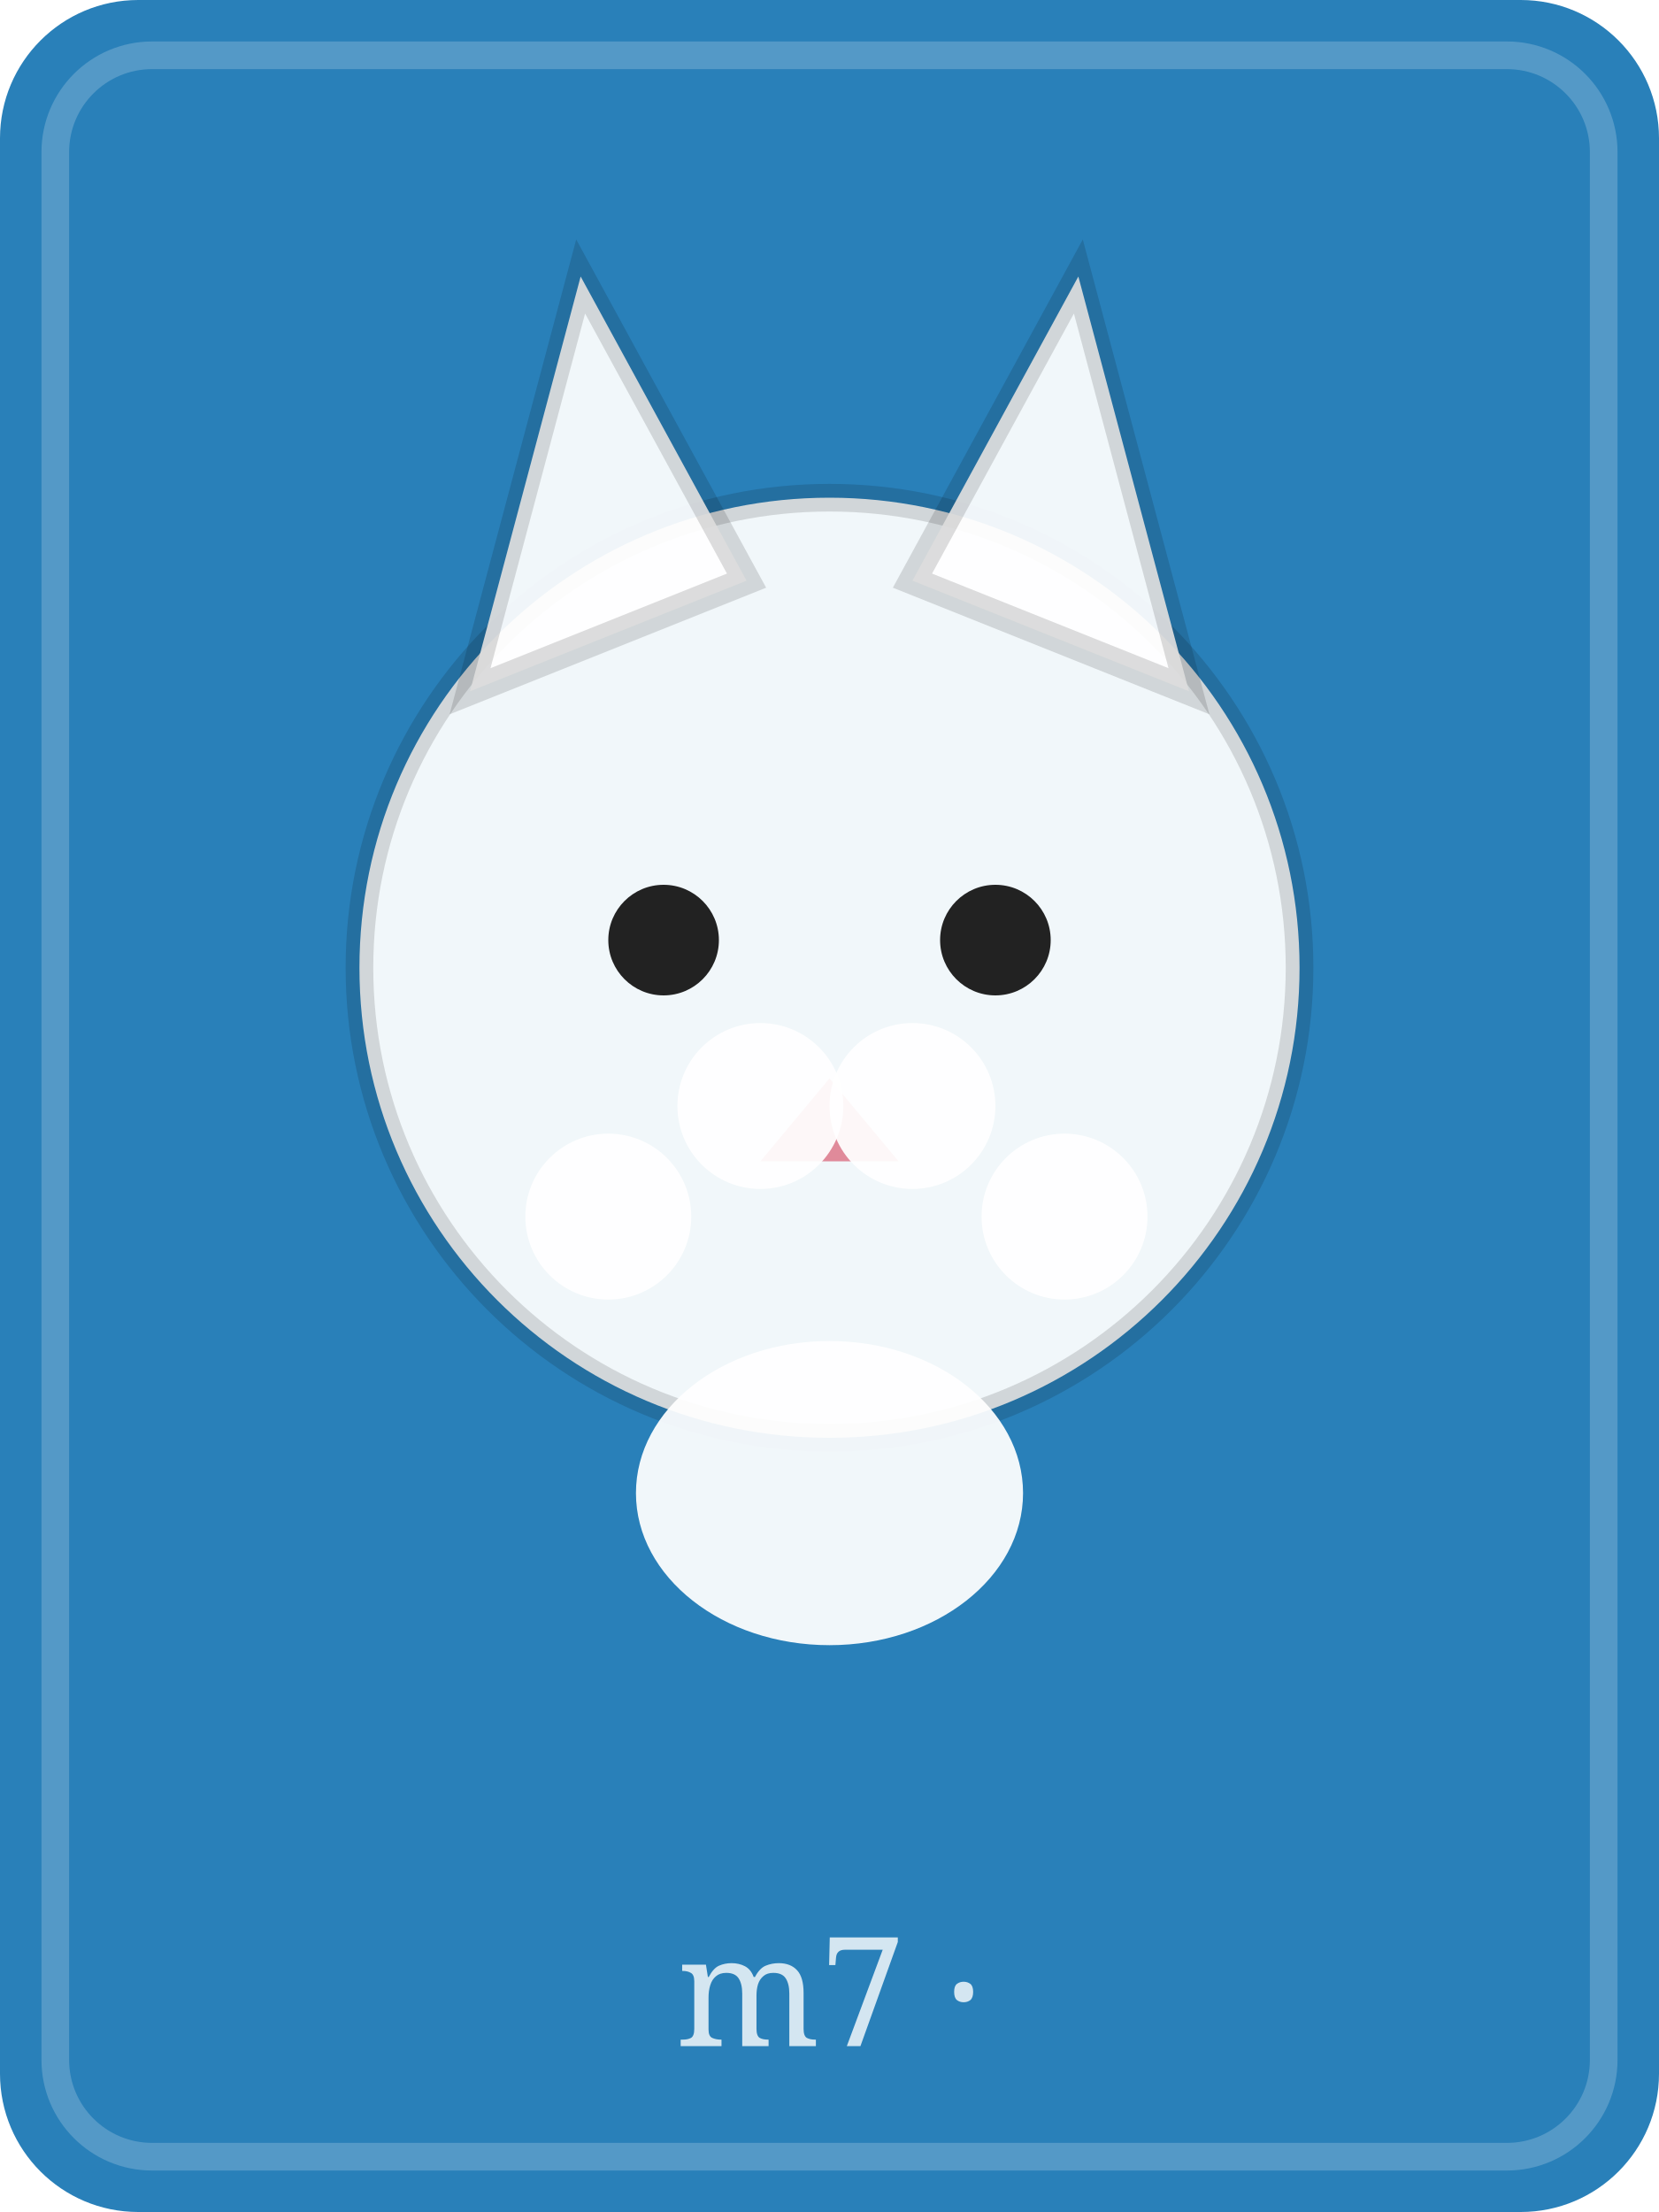
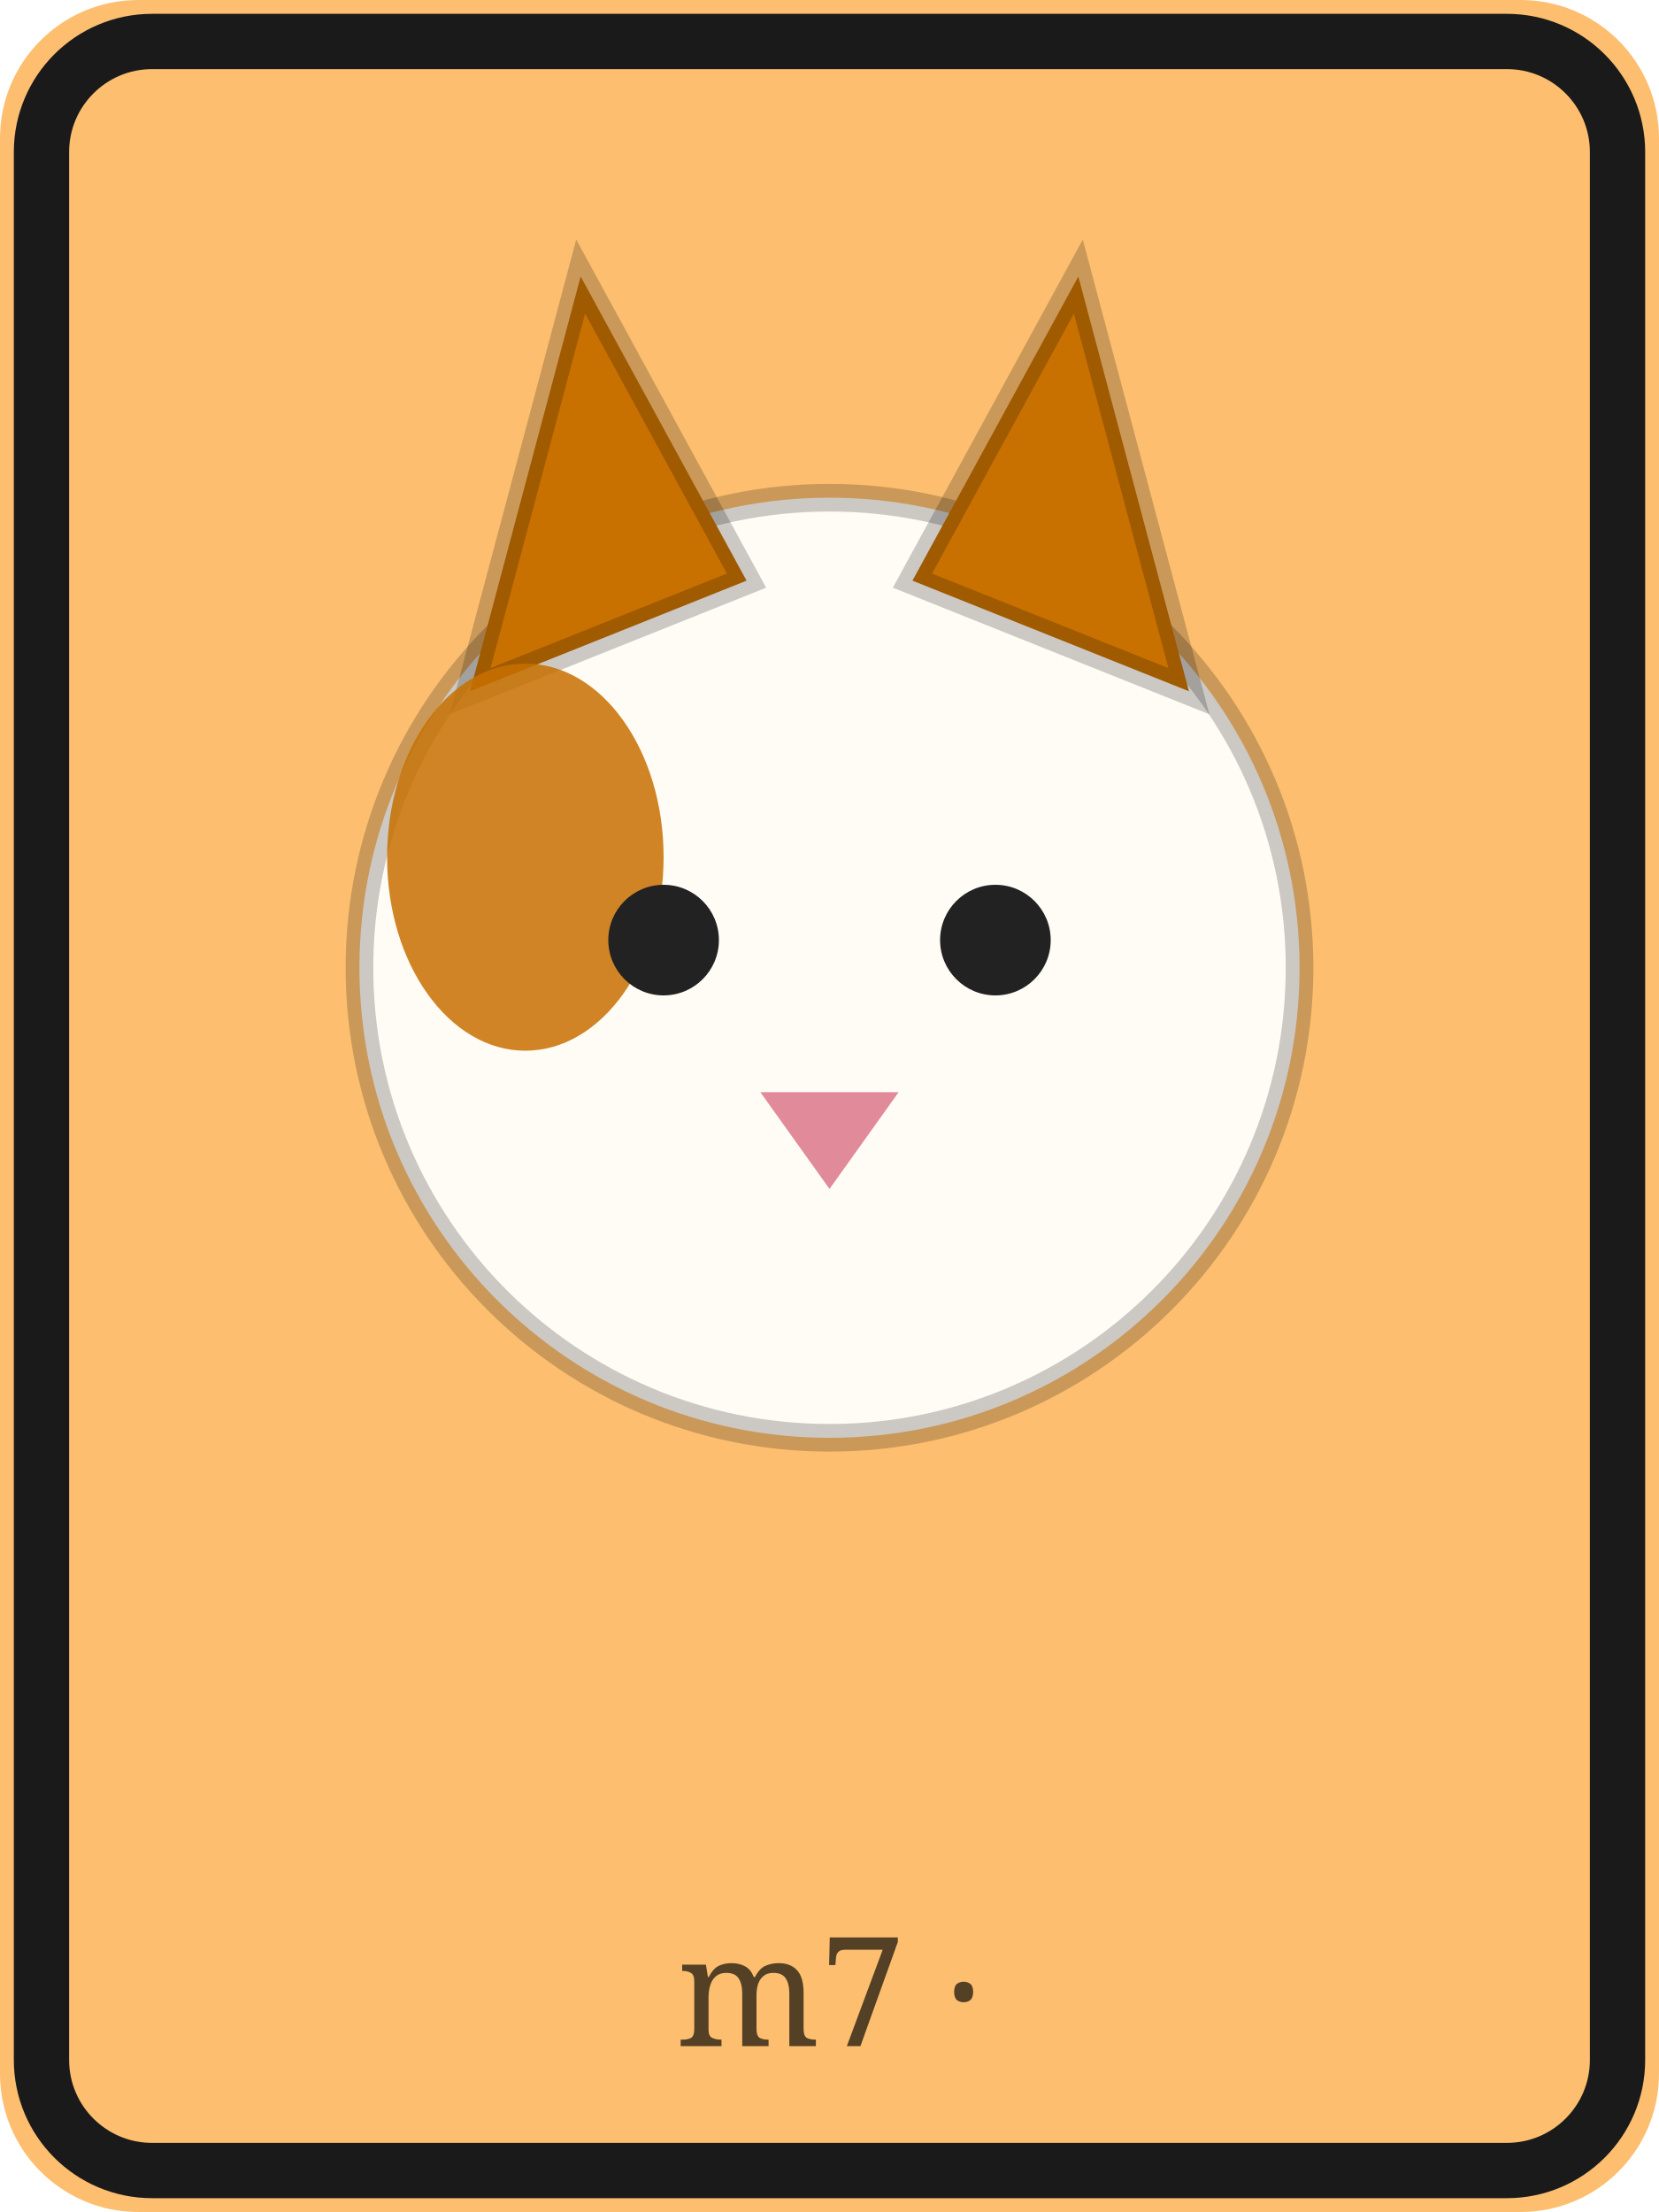
<svg xmlns="http://www.w3.org/2000/svg" viewBox="0 0 120 160">
-   <rect width="120" height="160" rx="10" fill="#2980b9" />
-   <rect x="4" y="4" width="112" height="152" rx="7" fill="none" stroke="#ffffff33" stroke-width="2" />
-   <circle cx="60" cy="70" r="34" fill="#ffffffee" stroke="#00000022" stroke-width="2" />
-   <polygon points="34,50 42,20 54,42" fill="#ffffffee" stroke="#00000022" stroke-width="2" />
-   <polygon points="86,50 78,20 66,42" fill="#ffffffee" stroke="#00000022" stroke-width="2" />
+   <rect width="120" height="160" rx="10" fill="#FDBF6F" />
+   <rect x="3" y="3" width="114" height="154" rx="8" fill="none" stroke="#1a1a1a" stroke-width="4" />
+   <circle cx="60" cy="70" r="34" fill="#ffffffee" stroke="#00000033" stroke-width="2" />
+   <polygon points="34,50 42,20 54,42" fill="#c87000" stroke="#00000033" stroke-width="2" />
+   <polygon points="86,50 78,20 66,42" fill="#c87000" stroke="#00000033" stroke-width="2" />
+   <ellipse cx="38" cy="62" rx="10" ry="14" fill="#c87000" opacity="0.85" />
  <circle cx="48" cy="68" r="4" fill="#222" />
  <circle cx="72" cy="68" r="4" fill="#222" />
-   <polygon points="60,78 55,84 65,84" fill="#e08a9a" />
-   <ellipse cx="60" cy="108" rx="14" ry="11" fill="#ffffffee" />
-   <circle cx="44" cy="88" r="6" fill="#ffffffee" />
-   <circle cx="55" cy="80" r="6" fill="#ffffffee" />
-   <circle cx="66" cy="80" r="6" fill="#ffffffee" />
-   <circle cx="77" cy="88" r="6" fill="#ffffffee" />
-   <text x="60" y="148" font-family="Georgia,serif" font-size="11" fill="#ffffffcc" text-anchor="middle">m7 ·</text>
+   <polygon points="60,86 55,79 65,79" fill="#e08a9a" />
+   <text x="60" y="148" font-family="Georgia,serif" font-size="11" fill="#000000aa" text-anchor="middle">m7 ·</text>
</svg>
